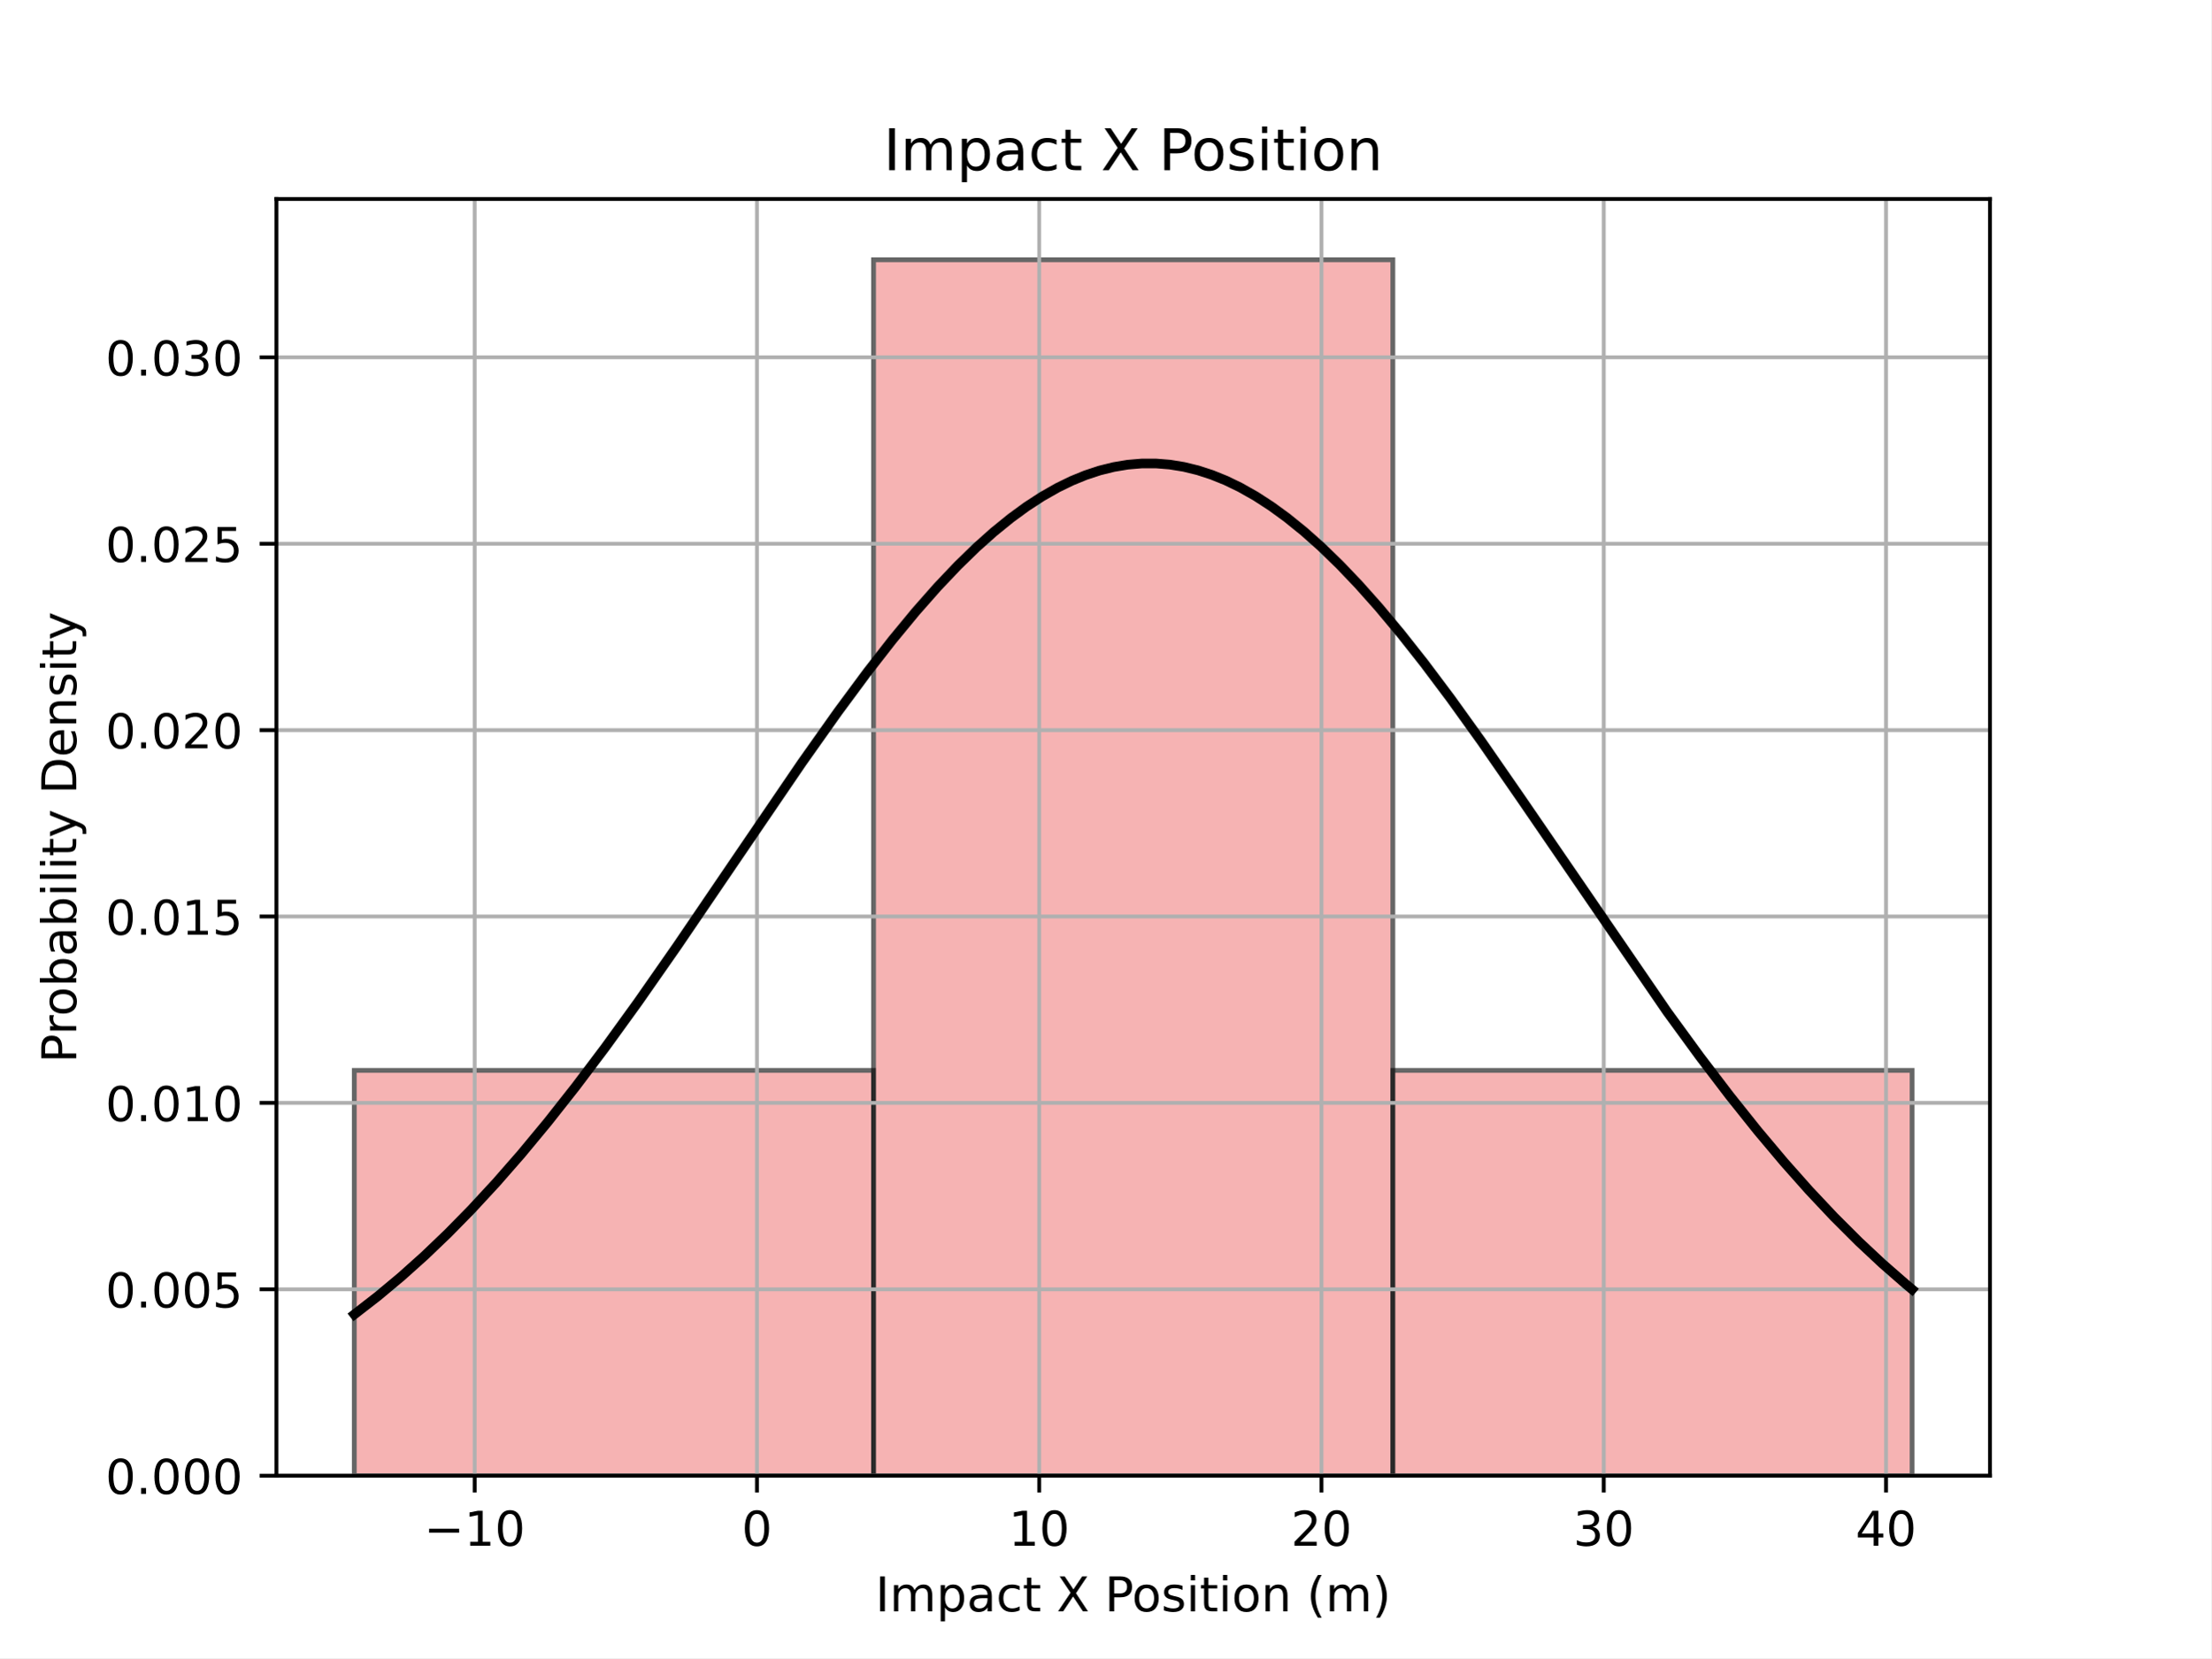
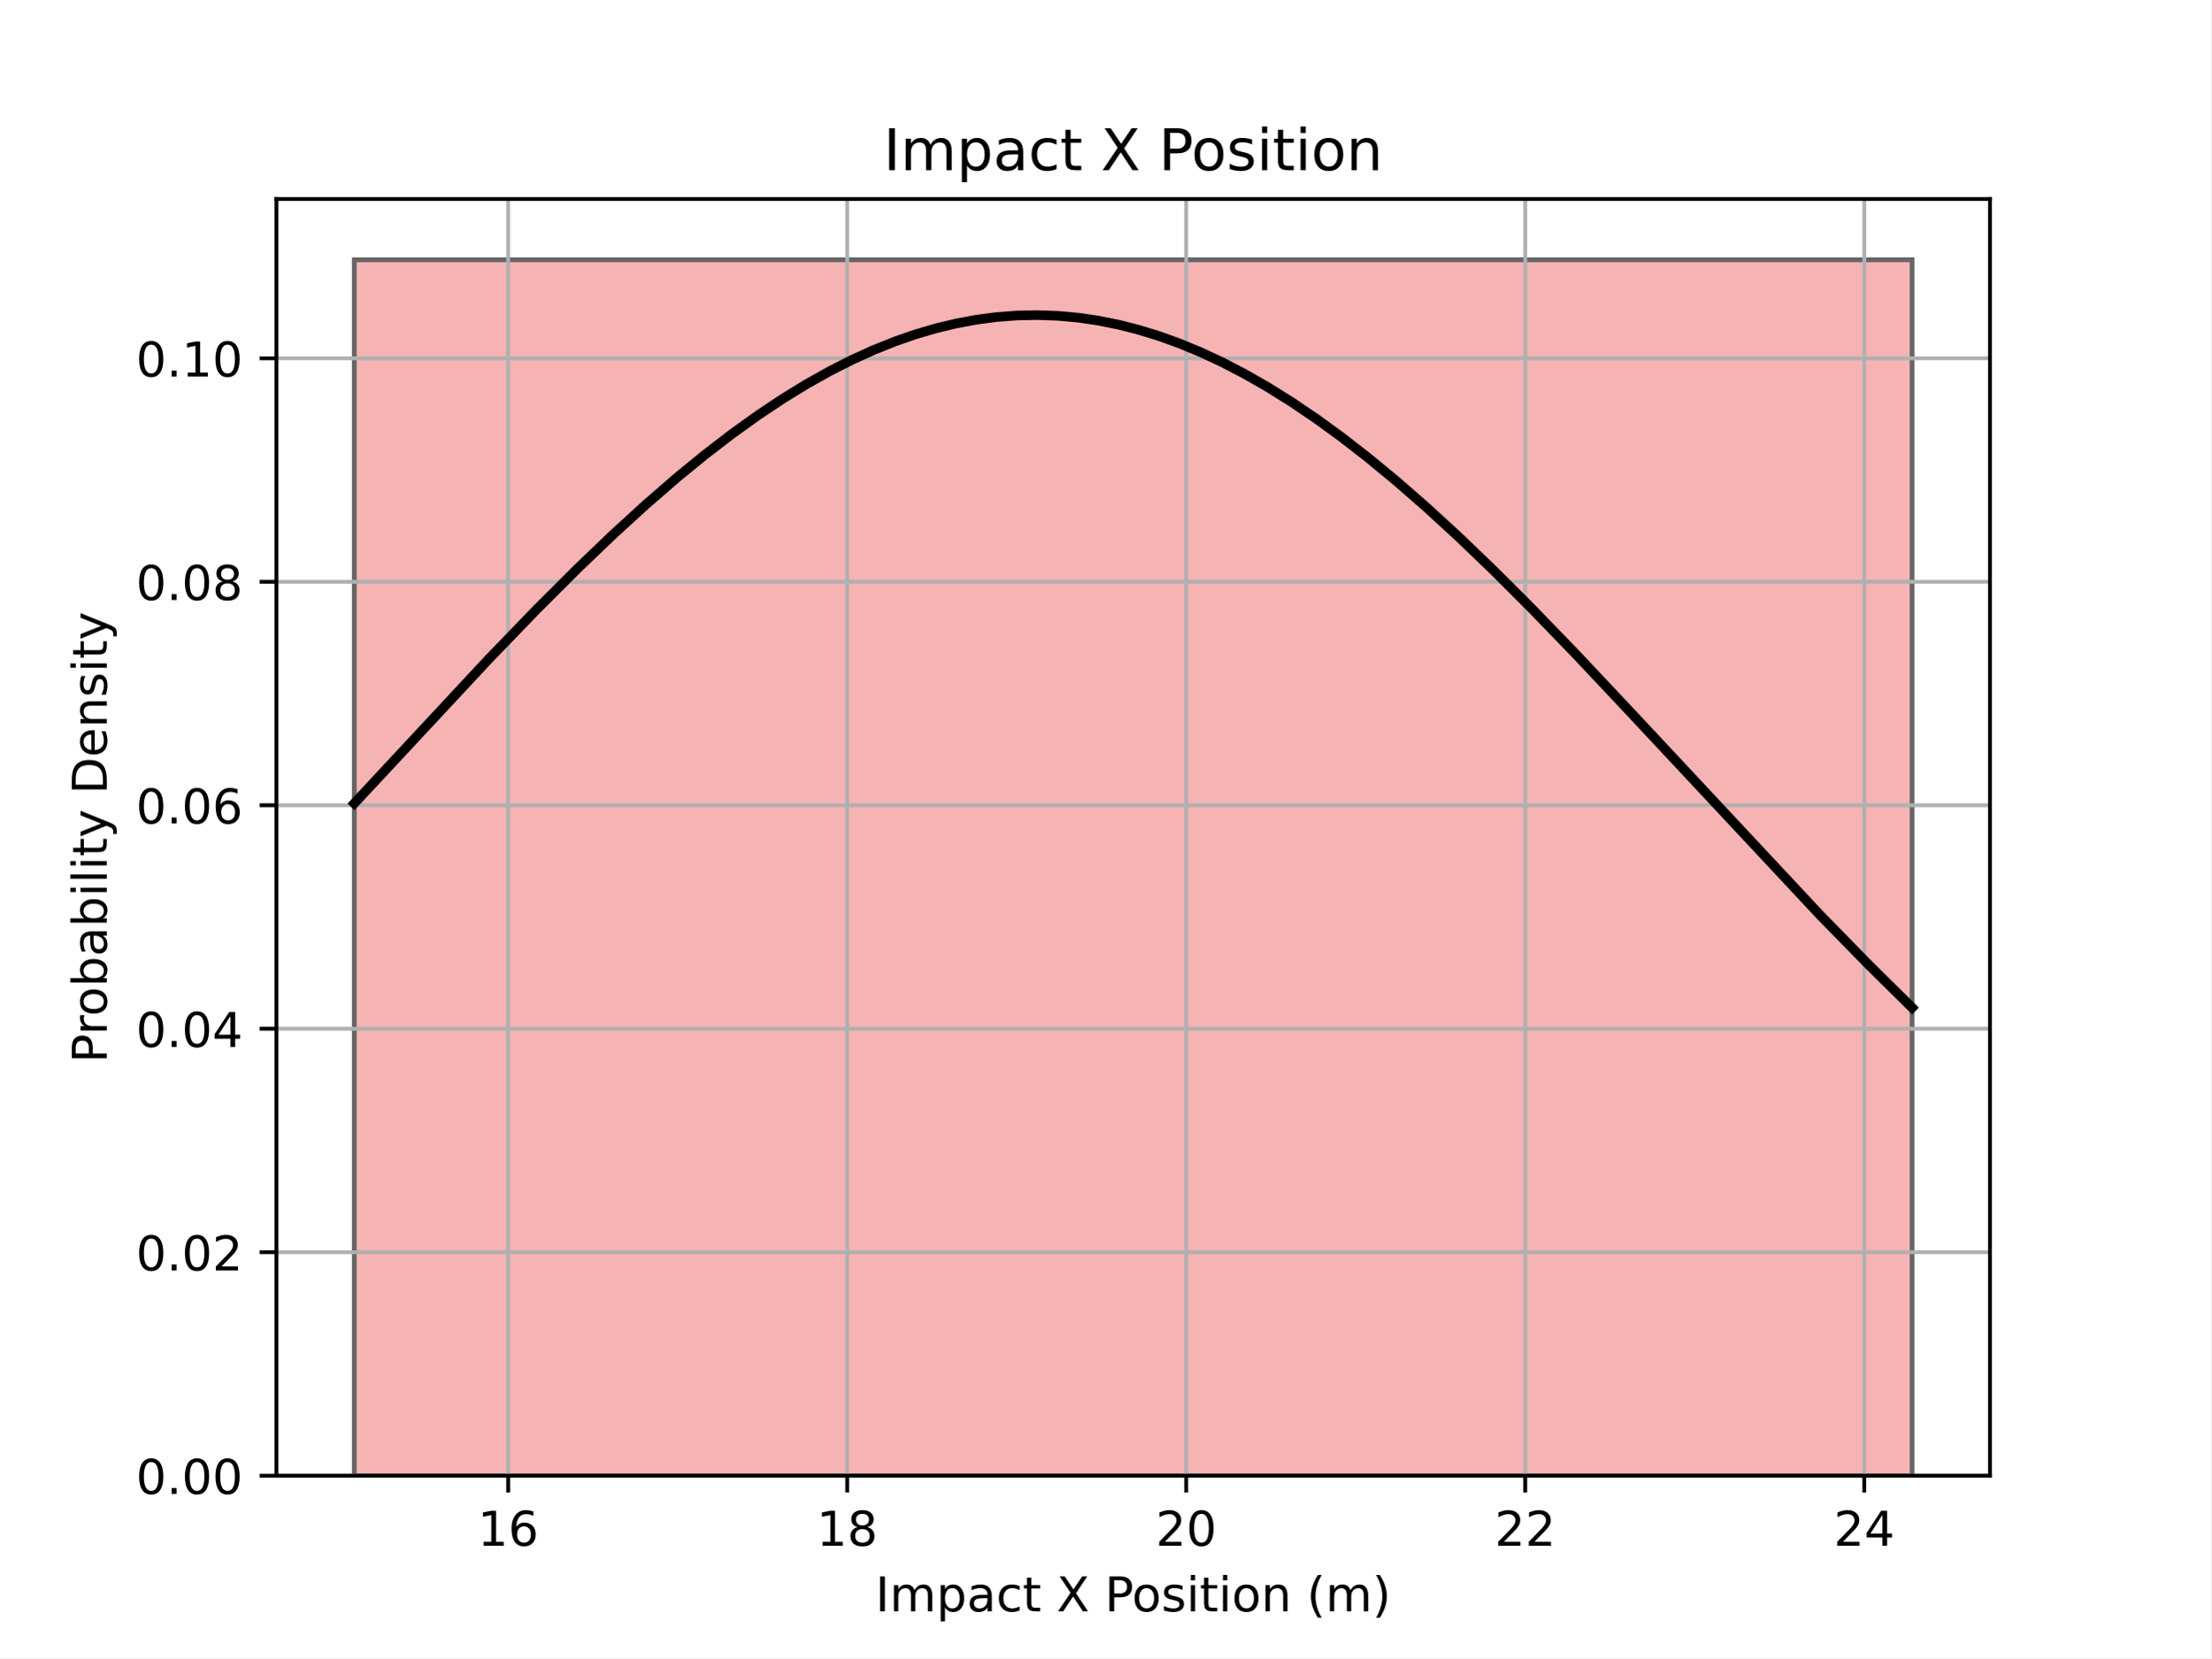
<svg xmlns="http://www.w3.org/2000/svg" xmlns:xlink="http://www.w3.org/1999/xlink" width="460.8pt" height="345.6pt" viewBox="0 0 460.8 345.6" version="1.1">
  <defs>
    <style type="text/css">*{stroke-linejoin: round; stroke-linecap: butt}</style>
  </defs>
  <g id="figure_1">
    <g id="patch_1">
      <path d="M 0 345.6  L 460.8 345.6  L 460.8 0  L 0 0  z " style="fill: #ffffff" />
    </g>
    <g id="axes_1">
      <g id="patch_2">
        <path d="M 57.6 307.584  L 414.72 307.584  L 414.72 41.472  L 57.6 41.472  z " style="fill: #ffffff" />
      </g>
      <g id="patch_3">
-         <path d="M 73.833 307.584  L 182.051 307.584  L 182.051 223.104  L 73.833 223.104  z " clip-path="url(#p61c6d37f4d)" style="fill: #f08080; opacity: 0.6; stroke: #000000; stroke-linejoin: miter" />
-       </g>
-       <g id="patch_4">
-         <path d="M 182.051 307.584  L 290.269 307.584  L 290.269 54.144  L 182.051 54.144  z " clip-path="url(#p61c6d37f4d)" style="fill: #f08080; opacity: 0.6; stroke: #000000; stroke-linejoin: miter" />
-       </g>
-       <g id="patch_5">
-         <path d="M 290.269 307.584  L 398.487 307.584  L 398.487 223.104  L 290.269 223.104  z " clip-path="url(#p61c6d37f4d)" style="fill: #f08080; opacity: 0.6; stroke: #000000; stroke-linejoin: miter" />
+         <path d="M 73.833 307.584  L 398.487 307.584  L 398.487 54.144  L 73.833 54.144  z " clip-path="url(#p87d444293d)" style="fill: #f08080; opacity: 0.6; stroke: #000000; stroke-linejoin: miter" />
      </g>
      <g id="matplotlib.axis_1">
        <g id="xtick_1">
          <g id="line2d_1">
-             <path d="M 98.92 307.584  L 98.92 41.472  " clip-path="url(#p61c6d37f4d)" style="fill: none; stroke: #b0b0b0; stroke-width: 0.8; stroke-linecap: square" />
+             <path d="M 105.9 307.584  L 105.9 41.472  " clip-path="url(#p87d444293d)" style="fill: none; stroke: #b0b0b0; stroke-width: 0.8; stroke-linecap: square" />
          </g>
          <g id="line2d_2">
            <defs>
-               <path id="m5649f015c0" d="M 0 0  L 0 3.5  " style="stroke: #000000; stroke-width: 0.8" />
+               <path id="ma7f6f6dd0e" d="M 0 0  L 0 3.5  " style="stroke: #000000; stroke-width: 0.8" />
            </defs>
            <g>
-               <use xlink:href="#m5649f015c0" x="98.92" y="307.584" style="stroke: #000000; stroke-width: 0.8" />
+               <use xlink:href="#ma7f6f6dd0e" x="105.9" y="307.584" style="stroke: #000000; stroke-width: 0.8" />
            </g>
          </g>
          <g id="text_1">
-             <g transform="translate(88.36776 322.1824) scale(0.1 -0.1)">
-               <defs>
-                 <path id="DejaVuSans-2212" d="M 678 2272  L 4684 2272  L 4684 1741  L 678 1741  L 678 2272  z " transform="scale(0.015625)" />
+             <g transform="translate(99.53715 322.1824) scale(0.1 -0.1)">
+               <defs>
                <path id="DejaVuSans-31" d="M 794 531  L 1825 531  L 1825 4091  L 703 3866  L 703 4441  L 1819 4666  L 2450 4666  L 2450 531  L 3481 531  L 3481 0  L 794 0  L 794 531  z " transform="scale(0.015625)" />
-                 <path id="DejaVuSans-30" d="M 2034 4250  Q 1547 4250 1301 3770  Q 1056 3291 1056 2328  Q 1056 1369 1301 889  Q 1547 409 2034 409  Q 2525 409 2770 889  Q 3016 1369 3016 2328  Q 3016 3291 2770 3770  Q 2525 4250 2034 4250  z M 2034 4750  Q 2819 4750 3233 4129  Q 3647 3509 3647 2328  Q 3647 1150 3233 529  Q 2819 -91 2034 -91  Q 1250 -91 836 529  Q 422 1150 422 2328  Q 422 3509 836 4129  Q 1250 4750 2034 4750  z " transform="scale(0.015625)" />
-               </defs>
-               <use xlink:href="#DejaVuSans-2212" />
-               <use xlink:href="#DejaVuSans-31" x="83.789" />
-               <use xlink:href="#DejaVuSans-30" x="147.412" />
+                 <path id="DejaVuSans-36" d="M 2113 2584  Q 1688 2584 1439 2293  Q 1191 2003 1191 1497  Q 1191 994 1439 701  Q 1688 409 2113 409  Q 2538 409 2786 701  Q 3034 994 3034 1497  Q 3034 2003 2786 2293  Q 2538 2584 2113 2584  z M 3366 4563  L 3366 3988  Q 3128 4100 2886 4159  Q 2644 4219 2406 4219  Q 1781 4219 1451 3797  Q 1122 3375 1075 2522  Q 1259 2794 1537 2939  Q 1816 3084 2150 3084  Q 2853 3084 3261 2657  Q 3669 2231 3669 1497  Q 3669 778 3244 343  Q 2819 -91 2113 -91  Q 1303 -91 875 529  Q 447 1150 447 2328  Q 447 3434 972 4092  Q 1497 4750 2381 4750  Q 2619 4750 2861 4703  Q 3103 4656 3366 4563  z " transform="scale(0.015625)" />
+               </defs>
+               <use xlink:href="#DejaVuSans-31" />
+               <use xlink:href="#DejaVuSans-36" x="63.623" />
            </g>
          </g>
        </g>
        <g id="xtick_2">
          <g id="line2d_3">
-             <path d="M 157.748 307.584  L 157.748 41.472  " clip-path="url(#p61c6d37f4d)" style="fill: none; stroke: #b0b0b0; stroke-width: 0.8; stroke-linecap: square" />
+             <path d="M 176.555 307.584  L 176.555 41.472  " clip-path="url(#p87d444293d)" style="fill: none; stroke: #b0b0b0; stroke-width: 0.8; stroke-linecap: square" />
          </g>
          <g id="line2d_4">
            <g>
-               <use xlink:href="#m5649f015c0" x="157.748" y="307.584" style="stroke: #000000; stroke-width: 0.8" />
+               <use xlink:href="#ma7f6f6dd0e" x="176.555" y="307.584" style="stroke: #000000; stroke-width: 0.8" />
            </g>
          </g>
          <g id="text_2">
-             <g transform="translate(154.5664 322.1824) scale(0.1 -0.1)">
-               <use xlink:href="#DejaVuSans-30" />
+             <g transform="translate(170.1924 322.1824) scale(0.1 -0.1)">
+               <defs>
+                 <path id="DejaVuSans-38" d="M 2034 2216  Q 1584 2216 1326 1975  Q 1069 1734 1069 1313  Q 1069 891 1326 650  Q 1584 409 2034 409  Q 2484 409 2743 651  Q 3003 894 3003 1313  Q 3003 1734 2745 1975  Q 2488 2216 2034 2216  z M 1403 2484  Q 997 2584 770 2862  Q 544 3141 544 3541  Q 544 4100 942 4425  Q 1341 4750 2034 4750  Q 2731 4750 3128 4425  Q 3525 4100 3525 3541  Q 3525 3141 3298 2862  Q 3072 2584 2669 2484  Q 3125 2378 3379 2068  Q 3634 1759 3634 1313  Q 3634 634 3220 271  Q 2806 -91 2034 -91  Q 1263 -91 848 271  Q 434 634 434 1313  Q 434 1759 690 2068  Q 947 2378 1403 2484  z M 1172 3481  Q 1172 3119 1398 2916  Q 1625 2713 2034 2713  Q 2441 2713 2670 2916  Q 2900 3119 2900 3481  Q 2900 3844 2670 4047  Q 2441 4250 2034 4250  Q 1625 4250 1398 4047  Q 1172 3844 1172 3481  z " transform="scale(0.015625)" />
+               </defs>
+               <use xlink:href="#DejaVuSans-31" />
+               <use xlink:href="#DejaVuSans-38" x="63.623" />
            </g>
          </g>
        </g>
        <g id="xtick_3">
          <g id="line2d_5">
-             <path d="M 216.575 307.584  L 216.575 41.472  " clip-path="url(#p61c6d37f4d)" style="fill: none; stroke: #b0b0b0; stroke-width: 0.8; stroke-linecap: square" />
+             <path d="M 247.21 307.584  L 247.21 41.472  " clip-path="url(#p87d444293d)" style="fill: none; stroke: #b0b0b0; stroke-width: 0.8; stroke-linecap: square" />
          </g>
          <g id="line2d_6">
            <g>
-               <use xlink:href="#m5649f015c0" x="216.575" y="307.584" style="stroke: #000000; stroke-width: 0.8" />
+               <use xlink:href="#ma7f6f6dd0e" x="247.21" y="307.584" style="stroke: #000000; stroke-width: 0.8" />
            </g>
          </g>
          <g id="text_3">
-             <g transform="translate(210.2126 322.1824) scale(0.1 -0.1)">
-               <use xlink:href="#DejaVuSans-31" />
+             <g transform="translate(240.8477 322.1824) scale(0.1 -0.1)">
+               <defs>
+                 <path id="DejaVuSans-32" d="M 1228 531  L 3431 531  L 3431 0  L 469 0  L 469 531  Q 828 903 1448 1529  Q 2069 2156 2228 2338  Q 2531 2678 2651 2914  Q 2772 3150 2772 3378  Q 2772 3750 2511 3984  Q 2250 4219 1831 4219  Q 1534 4219 1204 4116  Q 875 4013 500 3803  L 500 4441  Q 881 4594 1212 4672  Q 1544 4750 1819 4750  Q 2544 4750 2975 4387  Q 3406 4025 3406 3419  Q 3406 3131 3298 2873  Q 3191 2616 2906 2266  Q 2828 2175 2409 1742  Q 1991 1309 1228 531  z " transform="scale(0.015625)" />
+                 <path id="DejaVuSans-30" d="M 2034 4250  Q 1547 4250 1301 3770  Q 1056 3291 1056 2328  Q 1056 1369 1301 889  Q 1547 409 2034 409  Q 2525 409 2770 889  Q 3016 1369 3016 2328  Q 3016 3291 2770 3770  Q 2525 4250 2034 4250  z M 2034 4750  Q 2819 4750 3233 4129  Q 3647 3509 3647 2328  Q 3647 1150 3233 529  Q 2819 -91 2034 -91  Q 1250 -91 836 529  Q 422 1150 422 2328  Q 422 3509 836 4129  Q 1250 4750 2034 4750  z " transform="scale(0.015625)" />
+               </defs>
+               <use xlink:href="#DejaVuSans-32" />
              <use xlink:href="#DejaVuSans-30" x="63.623" />
            </g>
          </g>
        </g>
        <g id="xtick_4">
          <g id="line2d_7">
-             <path d="M 275.403 307.584  L 275.403 41.472  " clip-path="url(#p61c6d37f4d)" style="fill: none; stroke: #b0b0b0; stroke-width: 0.8; stroke-linecap: square" />
+             <path d="M 317.865 307.584  L 317.865 41.472  " clip-path="url(#p87d444293d)" style="fill: none; stroke: #b0b0b0; stroke-width: 0.8; stroke-linecap: square" />
          </g>
          <g id="line2d_8">
            <g>
-               <use xlink:href="#m5649f015c0" x="275.403" y="307.584" style="stroke: #000000; stroke-width: 0.8" />
+               <use xlink:href="#ma7f6f6dd0e" x="317.865" y="307.584" style="stroke: #000000; stroke-width: 0.8" />
            </g>
          </g>
          <g id="text_4">
-             <g transform="translate(269.0401 322.1824) scale(0.1 -0.1)">
-               <defs>
-                 <path id="DejaVuSans-32" d="M 1228 531  L 3431 531  L 3431 0  L 469 0  L 469 531  Q 828 903 1448 1529  Q 2069 2156 2228 2338  Q 2531 2678 2651 2914  Q 2772 3150 2772 3378  Q 2772 3750 2511 3984  Q 2250 4219 1831 4219  Q 1534 4219 1204 4116  Q 875 4013 500 3803  L 500 4441  Q 881 4594 1212 4672  Q 1544 4750 1819 4750  Q 2544 4750 2975 4387  Q 3406 4025 3406 3419  Q 3406 3131 3298 2873  Q 3191 2616 2906 2266  Q 2828 2175 2409 1742  Q 1991 1309 1228 531  z " transform="scale(0.015625)" />
-               </defs>
+             <g transform="translate(311.5029 322.1824) scale(0.1 -0.1)">
              <use xlink:href="#DejaVuSans-32" />
-               <use xlink:href="#DejaVuSans-30" x="63.623" />
+               <use xlink:href="#DejaVuSans-32" x="63.623" />
            </g>
          </g>
        </g>
        <g id="xtick_5">
          <g id="line2d_9">
-             <path d="M 334.23 307.584  L 334.23 41.472  " clip-path="url(#p61c6d37f4d)" style="fill: none; stroke: #b0b0b0; stroke-width: 0.8; stroke-linecap: square" />
+             <path d="M 388.521 307.584  L 388.521 41.472  " clip-path="url(#p87d444293d)" style="fill: none; stroke: #b0b0b0; stroke-width: 0.8; stroke-linecap: square" />
          </g>
          <g id="line2d_10">
            <g>
-               <use xlink:href="#m5649f015c0" x="334.23" y="307.584" style="stroke: #000000; stroke-width: 0.8" />
+               <use xlink:href="#ma7f6f6dd0e" x="388.521" y="307.584" style="stroke: #000000; stroke-width: 0.8" />
            </g>
          </g>
          <g id="text_5">
-             <g transform="translate(327.8677 322.1824) scale(0.1 -0.1)">
-               <defs>
-                 <path id="DejaVuSans-33" d="M 2597 2516  Q 3050 2419 3304 2112  Q 3559 1806 3559 1356  Q 3559 666 3084 287  Q 2609 -91 1734 -91  Q 1441 -91 1130 -33  Q 819 25 488 141  L 488 750  Q 750 597 1062 519  Q 1375 441 1716 441  Q 2309 441 2620 675  Q 2931 909 2931 1356  Q 2931 1769 2642 2001  Q 2353 2234 1838 2234  L 1294 2234  L 1294 2753  L 1863 2753  Q 2328 2753 2575 2939  Q 2822 3125 2822 3475  Q 2822 3834 2567 4026  Q 2313 4219 1838 4219  Q 1578 4219 1281 4162  Q 984 4106 628 3988  L 628 4550  Q 988 4650 1302 4700  Q 1616 4750 1894 4750  Q 2613 4750 3031 4423  Q 3450 4097 3450 3541  Q 3450 3153 3228 2886  Q 3006 2619 2597 2516  z " transform="scale(0.015625)" />
-               </defs>
-               <use xlink:href="#DejaVuSans-33" />
-               <use xlink:href="#DejaVuSans-30" x="63.623" />
-             </g>
-           </g>
-         </g>
-         <g id="xtick_6">
-           <g id="line2d_11">
-             <path d="M 393.058 307.584  L 393.058 41.472  " clip-path="url(#p61c6d37f4d)" style="fill: none; stroke: #b0b0b0; stroke-width: 0.8; stroke-linecap: square" />
-           </g>
-           <g id="line2d_12">
-             <g>
-               <use xlink:href="#m5649f015c0" x="393.058" y="307.584" style="stroke: #000000; stroke-width: 0.8" />
-             </g>
-           </g>
-           <g id="text_6">
-             <g transform="translate(386.6952 322.1824) scale(0.1 -0.1)">
+             <g transform="translate(382.1582 322.1824) scale(0.1 -0.1)">
              <defs>
                <path id="DejaVuSans-34" d="M 2419 4116  L 825 1625  L 2419 1625  L 2419 4116  z M 2253 4666  L 3047 4666  L 3047 1625  L 3713 1625  L 3713 1100  L 3047 1100  L 3047 0  L 2419 0  L 2419 1100  L 313 1100  L 313 1709  L 2253 4666  z " transform="scale(0.015625)" />
              </defs>
-               <use xlink:href="#DejaVuSans-34" />
-               <use xlink:href="#DejaVuSans-30" x="63.623" />
-             </g>
-           </g>
-         </g>
-         <g id="text_7">
+               <use xlink:href="#DejaVuSans-32" />
+               <use xlink:href="#DejaVuSans-34" x="63.623" />
+             </g>
+           </g>
+         </g>
+         <g id="text_6">
          <g transform="translate(182.4389 335.8606) scale(0.1 -0.1)">
            <defs>
              <path id="DejaVuSans-49" d="M 628 4666  L 1259 4666  L 1259 0  L 628 0  L 628 4666  z " transform="scale(0.015625)" />
              <path id="DejaVuSans-6d" d="M 3328 2828  Q 3544 3216 3844 3400  Q 4144 3584 4550 3584  Q 5097 3584 5394 3201  Q 5691 2819 5691 2113  L 5691 0  L 5113 0  L 5113 2094  Q 5113 2597 4934 2840  Q 4756 3084 4391 3084  Q 3944 3084 3684 2787  Q 3425 2491 3425 1978  L 3425 0  L 2847 0  L 2847 2094  Q 2847 2600 2669 2842  Q 2491 3084 2119 3084  Q 1678 3084 1418 2786  Q 1159 2488 1159 1978  L 1159 0  L 581 0  L 581 3500  L 1159 3500  L 1159 2956  Q 1356 3278 1631 3431  Q 1906 3584 2284 3584  Q 2666 3584 2933 3390  Q 3200 3197 3328 2828  z " transform="scale(0.015625)" />
              <path id="DejaVuSans-70" d="M 1159 525  L 1159 -1331  L 581 -1331  L 581 3500  L 1159 3500  L 1159 2969  Q 1341 3281 1617 3432  Q 1894 3584 2278 3584  Q 2916 3584 3314 3078  Q 3713 2572 3713 1747  Q 3713 922 3314 415  Q 2916 -91 2278 -91  Q 1894 -91 1617 61  Q 1341 213 1159 525  z M 3116 1747  Q 3116 2381 2855 2742  Q 2594 3103 2138 3103  Q 1681 3103 1420 2742  Q 1159 2381 1159 1747  Q 1159 1113 1420 752  Q 1681 391 2138 391  Q 2594 391 2855 752  Q 3116 1113 3116 1747  z " transform="scale(0.015625)" />
              <path id="DejaVuSans-61" d="M 2194 1759  Q 1497 1759 1228 1600  Q 959 1441 959 1056  Q 959 750 1161 570  Q 1363 391 1709 391  Q 2188 391 2477 730  Q 2766 1069 2766 1631  L 2766 1759  L 2194 1759  z M 3341 1997  L 3341 0  L 2766 0  L 2766 531  Q 2569 213 2275 61  Q 1981 -91 1556 -91  Q 1019 -91 701 211  Q 384 513 384 1019  Q 384 1609 779 1909  Q 1175 2209 1959 2209  L 2766 2209  L 2766 2266  Q 2766 2663 2505 2880  Q 2244 3097 1772 3097  Q 1472 3097 1187 3025  Q 903 2953 641 2809  L 641 3341  Q 956 3463 1253 3523  Q 1550 3584 1831 3584  Q 2591 3584 2966 3190  Q 3341 2797 3341 1997  z " transform="scale(0.015625)" />
              <path id="DejaVuSans-63" d="M 3122 3366  L 3122 2828  Q 2878 2963 2633 3030  Q 2388 3097 2138 3097  Q 1578 3097 1268 2742  Q 959 2388 959 1747  Q 959 1106 1268 751  Q 1578 397 2138 397  Q 2388 397 2633 464  Q 2878 531 3122 666  L 3122 134  Q 2881 22 2623 -34  Q 2366 -91 2075 -91  Q 1284 -91 818 406  Q 353 903 353 1747  Q 353 2603 823 3093  Q 1294 3584 2113 3584  Q 2378 3584 2631 3529  Q 2884 3475 3122 3366  z " transform="scale(0.015625)" />
              <path id="DejaVuSans-74" d="M 1172 4494  L 1172 3500  L 2356 3500  L 2356 3053  L 1172 3053  L 1172 1153  Q 1172 725 1289 603  Q 1406 481 1766 481  L 2356 481  L 2356 0  L 1766 0  Q 1100 0 847 248  Q 594 497 594 1153  L 594 3053  L 172 3053  L 172 3500  L 594 3500  L 594 4494  L 1172 4494  z " transform="scale(0.015625)" />
              <path id="DejaVuSans-20" transform="scale(0.015625)" />
              <path id="DejaVuSans-58" d="M 403 4666  L 1081 4666  L 2241 2931  L 3406 4666  L 4084 4666  L 2584 2425  L 4184 0  L 3506 0  L 2194 1984  L 872 0  L 191 0  L 1856 2491  L 403 4666  z " transform="scale(0.015625)" />
              <path id="DejaVuSans-50" d="M 1259 4147  L 1259 2394  L 2053 2394  Q 2494 2394 2734 2622  Q 2975 2850 2975 3272  Q 2975 3691 2734 3919  Q 2494 4147 2053 4147  L 1259 4147  z M 628 4666  L 2053 4666  Q 2838 4666 3239 4311  Q 3641 3956 3641 3272  Q 3641 2581 3239 2228  Q 2838 1875 2053 1875  L 1259 1875  L 1259 0  L 628 0  L 628 4666  z " transform="scale(0.015625)" />
              <path id="DejaVuSans-6f" d="M 1959 3097  Q 1497 3097 1228 2736  Q 959 2375 959 1747  Q 959 1119 1226 758  Q 1494 397 1959 397  Q 2419 397 2687 759  Q 2956 1122 2956 1747  Q 2956 2369 2687 2733  Q 2419 3097 1959 3097  z M 1959 3584  Q 2709 3584 3137 3096  Q 3566 2609 3566 1747  Q 3566 888 3137 398  Q 2709 -91 1959 -91  Q 1206 -91 779 398  Q 353 888 353 1747  Q 353 2609 779 3096  Q 1206 3584 1959 3584  z " transform="scale(0.015625)" />
              <path id="DejaVuSans-73" d="M 2834 3397  L 2834 2853  Q 2591 2978 2328 3040  Q 2066 3103 1784 3103  Q 1356 3103 1142 2972  Q 928 2841 928 2578  Q 928 2378 1081 2264  Q 1234 2150 1697 2047  L 1894 2003  Q 2506 1872 2764 1633  Q 3022 1394 3022 966  Q 3022 478 2636 193  Q 2250 -91 1575 -91  Q 1294 -91 989 -36  Q 684 19 347 128  L 347 722  Q 666 556 975 473  Q 1284 391 1588 391  Q 1994 391 2212 530  Q 2431 669 2431 922  Q 2431 1156 2273 1281  Q 2116 1406 1581 1522  L 1381 1569  Q 847 1681 609 1914  Q 372 2147 372 2553  Q 372 3047 722 3315  Q 1072 3584 1716 3584  Q 2034 3584 2315 3537  Q 2597 3491 2834 3397  z " transform="scale(0.015625)" />
              <path id="DejaVuSans-69" d="M 603 3500  L 1178 3500  L 1178 0  L 603 0  L 603 3500  z M 603 4863  L 1178 4863  L 1178 4134  L 603 4134  L 603 4863  z " transform="scale(0.015625)" />
              <path id="DejaVuSans-6e" d="M 3513 2113  L 3513 0  L 2938 0  L 2938 2094  Q 2938 2591 2744 2837  Q 2550 3084 2163 3084  Q 1697 3084 1428 2787  Q 1159 2491 1159 1978  L 1159 0  L 581 0  L 581 3500  L 1159 3500  L 1159 2956  Q 1366 3272 1645 3428  Q 1925 3584 2291 3584  Q 2894 3584 3203 3211  Q 3513 2838 3513 2113  z " transform="scale(0.015625)" />
              <path id="DejaVuSans-28" d="M 1984 4856  Q 1566 4138 1362 3434  Q 1159 2731 1159 2009  Q 1159 1288 1364 580  Q 1569 -128 1984 -844  L 1484 -844  Q 1016 -109 783 600  Q 550 1309 550 2009  Q 550 2706 781 3412  Q 1013 4119 1484 4856  L 1984 4856  z " transform="scale(0.015625)" />
              <path id="DejaVuSans-29" d="M 513 4856  L 1013 4856  Q 1481 4119 1714 3412  Q 1947 2706 1947 2009  Q 1947 1309 1714 600  Q 1481 -109 1013 -844  L 513 -844  Q 928 -128 1133 580  Q 1338 1288 1338 2009  Q 1338 2731 1133 3434  Q 928 4138 513 4856  z " transform="scale(0.015625)" />
            </defs>
            <use xlink:href="#DejaVuSans-49" />
            <use xlink:href="#DejaVuSans-6d" x="29.492" />
            <use xlink:href="#DejaVuSans-70" x="126.904" />
            <use xlink:href="#DejaVuSans-61" x="190.381" />
            <use xlink:href="#DejaVuSans-63" x="251.66" />
            <use xlink:href="#DejaVuSans-74" x="306.641" />
            <use xlink:href="#DejaVuSans-20" x="345.85" />
            <use xlink:href="#DejaVuSans-58" x="377.637" />
            <use xlink:href="#DejaVuSans-20" x="446.143" />
            <use xlink:href="#DejaVuSans-50" x="477.93" />
            <use xlink:href="#DejaVuSans-6f" x="534.607" />
            <use xlink:href="#DejaVuSans-73" x="595.789" />
            <use xlink:href="#DejaVuSans-69" x="647.889" />
            <use xlink:href="#DejaVuSans-74" x="675.672" />
            <use xlink:href="#DejaVuSans-69" x="714.881" />
            <use xlink:href="#DejaVuSans-6f" x="742.664" />
            <use xlink:href="#DejaVuSans-6e" x="803.846" />
            <use xlink:href="#DejaVuSans-20" x="867.225" />
            <use xlink:href="#DejaVuSans-28" x="899.012" />
            <use xlink:href="#DejaVuSans-6d" x="938.025" />
            <use xlink:href="#DejaVuSans-29" x="1035.438" />
          </g>
        </g>
      </g>
      <g id="matplotlib.axis_2">
        <g id="ytick_1">
+           <g id="line2d_11">
+             <path d="M 57.6 307.584  L 414.72 307.584  " clip-path="url(#p87d444293d)" style="fill: none; stroke: #b0b0b0; stroke-width: 0.8; stroke-linecap: square" />
+           </g>
+           <g id="line2d_12">
+             <defs>
+               <path id="m4573beef27" d="M 0 0  L -3.5 0  " style="stroke: #000000; stroke-width: 0.8" />
+             </defs>
+             <g>
+               <use xlink:href="#m4573beef27" x="57.6" y="307.584" style="stroke: #000000; stroke-width: 0.8" />
+             </g>
+           </g>
+           <g id="text_7">
+             <g transform="translate(28.33438 311.3832) scale(0.1 -0.1)">
+               <defs>
+                 <path id="DejaVuSans-2e" d="M 684 794  L 1344 794  L 1344 0  L 684 0  L 684 794  z " transform="scale(0.015625)" />
+               </defs>
+               <use xlink:href="#DejaVuSans-30" />
+               <use xlink:href="#DejaVuSans-2e" x="63.623" />
+               <use xlink:href="#DejaVuSans-30" x="95.41" />
+               <use xlink:href="#DejaVuSans-30" x="159.033" />
+             </g>
+           </g>
+         </g>
+         <g id="ytick_2">
          <g id="line2d_13">
-             <path d="M 57.6 307.584  L 414.72 307.584  " clip-path="url(#p61c6d37f4d)" style="fill: none; stroke: #b0b0b0; stroke-width: 0.8; stroke-linecap: square" />
+             <path d="M 57.6 261.003  L 414.72 261.003  " clip-path="url(#p87d444293d)" style="fill: none; stroke: #b0b0b0; stroke-width: 0.8; stroke-linecap: square" />
          </g>
          <g id="line2d_14">
-             <defs>
-               <path id="m3f83e9421a" d="M 0 0  L -3.5 0  " style="stroke: #000000; stroke-width: 0.8" />
-             </defs>
-             <g>
-               <use xlink:href="#m3f83e9421a" x="57.6" y="307.584" style="stroke: #000000; stroke-width: 0.8" />
+             <g>
+               <use xlink:href="#m4573beef27" x="57.6" y="261.003" style="stroke: #000000; stroke-width: 0.8" />
            </g>
          </g>
          <g id="text_8">
-             <g transform="translate(21.97188 311.3832) scale(0.1 -0.1)">
-               <defs>
-                 <path id="DejaVuSans-2e" d="M 684 794  L 1344 794  L 1344 0  L 684 0  L 684 794  z " transform="scale(0.015625)" />
-               </defs>
-               <use xlink:href="#DejaVuSans-30" />
-               <use xlink:href="#DejaVuSans-2e" x="63.623" />
-               <use xlink:href="#DejaVuSans-30" x="95.41" />
+             <g transform="translate(28.33438 264.8019) scale(0.1 -0.1)">
+               <use xlink:href="#DejaVuSans-30" />
+               <use xlink:href="#DejaVuSans-2e" x="63.623" />
+               <use xlink:href="#DejaVuSans-30" x="95.41" />
+               <use xlink:href="#DejaVuSans-32" x="159.033" />
+             </g>
+           </g>
+         </g>
+         <g id="ytick_3">
+           <g id="line2d_15">
+             <path d="M 57.6 214.421  L 414.72 214.421  " clip-path="url(#p87d444293d)" style="fill: none; stroke: #b0b0b0; stroke-width: 0.8; stroke-linecap: square" />
+           </g>
+           <g id="line2d_16">
+             <g>
+               <use xlink:href="#m4573beef27" x="57.6" y="214.421" style="stroke: #000000; stroke-width: 0.8" />
+             </g>
+           </g>
+           <g id="text_9">
+             <g transform="translate(28.33438 218.2205) scale(0.1 -0.1)">
+               <use xlink:href="#DejaVuSans-30" />
+               <use xlink:href="#DejaVuSans-2e" x="63.623" />
+               <use xlink:href="#DejaVuSans-30" x="95.41" />
+               <use xlink:href="#DejaVuSans-34" x="159.033" />
+             </g>
+           </g>
+         </g>
+         <g id="ytick_4">
+           <g id="line2d_17">
+             <path d="M 57.6 167.84  L 414.72 167.84  " clip-path="url(#p87d444293d)" style="fill: none; stroke: #b0b0b0; stroke-width: 0.8; stroke-linecap: square" />
+           </g>
+           <g id="line2d_18">
+             <g>
+               <use xlink:href="#m4573beef27" x="57.6" y="167.84" style="stroke: #000000; stroke-width: 0.8" />
+             </g>
+           </g>
+           <g id="text_10">
+             <g transform="translate(28.33438 171.6391) scale(0.1 -0.1)">
+               <use xlink:href="#DejaVuSans-30" />
+               <use xlink:href="#DejaVuSans-2e" x="63.623" />
+               <use xlink:href="#DejaVuSans-30" x="95.41" />
+               <use xlink:href="#DejaVuSans-36" x="159.033" />
+             </g>
+           </g>
+         </g>
+         <g id="ytick_5">
+           <g id="line2d_19">
+             <path d="M 57.6 121.259  L 414.72 121.259  " clip-path="url(#p87d444293d)" style="fill: none; stroke: #b0b0b0; stroke-width: 0.8; stroke-linecap: square" />
+           </g>
+           <g id="line2d_20">
+             <g>
+               <use xlink:href="#m4573beef27" x="57.6" y="121.259" style="stroke: #000000; stroke-width: 0.8" />
+             </g>
+           </g>
+           <g id="text_11">
+             <g transform="translate(28.33438 125.0578) scale(0.1 -0.1)">
+               <use xlink:href="#DejaVuSans-30" />
+               <use xlink:href="#DejaVuSans-2e" x="63.623" />
+               <use xlink:href="#DejaVuSans-30" x="95.41" />
+               <use xlink:href="#DejaVuSans-38" x="159.033" />
+             </g>
+           </g>
+         </g>
+         <g id="ytick_6">
+           <g id="line2d_21">
+             <path d="M 57.6 74.677  L 414.72 74.677  " clip-path="url(#p87d444293d)" style="fill: none; stroke: #b0b0b0; stroke-width: 0.8; stroke-linecap: square" />
+           </g>
+           <g id="line2d_22">
+             <g>
+               <use xlink:href="#m4573beef27" x="57.6" y="74.677" style="stroke: #000000; stroke-width: 0.8" />
+             </g>
+           </g>
+           <g id="text_12">
+             <g transform="translate(28.33438 78.4764) scale(0.1 -0.1)">
+               <use xlink:href="#DejaVuSans-30" />
+               <use xlink:href="#DejaVuSans-2e" x="63.623" />
+               <use xlink:href="#DejaVuSans-31" x="95.41" />
              <use xlink:href="#DejaVuSans-30" x="159.033" />
-               <use xlink:href="#DejaVuSans-30" x="222.656" />
-             </g>
-           </g>
-         </g>
-         <g id="ytick_2">
-           <g id="line2d_15">
-             <path d="M 57.6 268.732  L 414.72 268.732  " clip-path="url(#p61c6d37f4d)" style="fill: none; stroke: #b0b0b0; stroke-width: 0.8; stroke-linecap: square" />
-           </g>
-           <g id="line2d_16">
-             <g>
-               <use xlink:href="#m3f83e9421a" x="57.6" y="268.732" style="stroke: #000000; stroke-width: 0.8" />
-             </g>
-           </g>
-           <g id="text_9">
-             <g transform="translate(21.97188 272.5312) scale(0.1 -0.1)">
-               <defs>
-                 <path id="DejaVuSans-35" d="M 691 4666  L 3169 4666  L 3169 4134  L 1269 4134  L 1269 2991  Q 1406 3038 1543 3061  Q 1681 3084 1819 3084  Q 2600 3084 3056 2656  Q 3513 2228 3513 1497  Q 3513 744 3044 326  Q 2575 -91 1722 -91  Q 1428 -91 1123 -41  Q 819 9 494 109  L 494 744  Q 775 591 1075 516  Q 1375 441 1709 441  Q 2250 441 2565 725  Q 2881 1009 2881 1497  Q 2881 1984 2565 2268  Q 2250 2553 1709 2553  Q 1456 2553 1204 2497  Q 953 2441 691 2322  L 691 4666  z " transform="scale(0.015625)" />
-               </defs>
-               <use xlink:href="#DejaVuSans-30" />
-               <use xlink:href="#DejaVuSans-2e" x="63.623" />
-               <use xlink:href="#DejaVuSans-30" x="95.41" />
-               <use xlink:href="#DejaVuSans-30" x="159.033" />
-               <use xlink:href="#DejaVuSans-35" x="222.656" />
-             </g>
-           </g>
-         </g>
-         <g id="ytick_3">
-           <g id="line2d_17">
-             <path d="M 57.6 229.88  L 414.72 229.88  " clip-path="url(#p61c6d37f4d)" style="fill: none; stroke: #b0b0b0; stroke-width: 0.8; stroke-linecap: square" />
-           </g>
-           <g id="line2d_18">
-             <g>
-               <use xlink:href="#m3f83e9421a" x="57.6" y="229.88" style="stroke: #000000; stroke-width: 0.8" />
-             </g>
-           </g>
-           <g id="text_10">
-             <g transform="translate(21.97188 233.6792) scale(0.1 -0.1)">
-               <use xlink:href="#DejaVuSans-30" />
-               <use xlink:href="#DejaVuSans-2e" x="63.623" />
-               <use xlink:href="#DejaVuSans-30" x="95.41" />
-               <use xlink:href="#DejaVuSans-31" x="159.033" />
-               <use xlink:href="#DejaVuSans-30" x="222.656" />
-             </g>
-           </g>
-         </g>
-         <g id="ytick_4">
-           <g id="line2d_19">
-             <path d="M 57.6 191.028  L 414.72 191.028  " clip-path="url(#p61c6d37f4d)" style="fill: none; stroke: #b0b0b0; stroke-width: 0.8; stroke-linecap: square" />
-           </g>
-           <g id="line2d_20">
-             <g>
-               <use xlink:href="#m3f83e9421a" x="57.6" y="191.028" style="stroke: #000000; stroke-width: 0.8" />
-             </g>
-           </g>
-           <g id="text_11">
-             <g transform="translate(21.97188 194.8271) scale(0.1 -0.1)">
-               <use xlink:href="#DejaVuSans-30" />
-               <use xlink:href="#DejaVuSans-2e" x="63.623" />
-               <use xlink:href="#DejaVuSans-30" x="95.41" />
-               <use xlink:href="#DejaVuSans-31" x="159.033" />
-               <use xlink:href="#DejaVuSans-35" x="222.656" />
-             </g>
-           </g>
-         </g>
-         <g id="ytick_5">
-           <g id="line2d_21">
-             <path d="M 57.6 152.176  L 414.72 152.176  " clip-path="url(#p61c6d37f4d)" style="fill: none; stroke: #b0b0b0; stroke-width: 0.8; stroke-linecap: square" />
-           </g>
-           <g id="line2d_22">
-             <g>
-               <use xlink:href="#m3f83e9421a" x="57.6" y="152.176" style="stroke: #000000; stroke-width: 0.8" />
-             </g>
-           </g>
-           <g id="text_12">
-             <g transform="translate(21.97188 155.9751) scale(0.1 -0.1)">
-               <use xlink:href="#DejaVuSans-30" />
-               <use xlink:href="#DejaVuSans-2e" x="63.623" />
-               <use xlink:href="#DejaVuSans-30" x="95.41" />
-               <use xlink:href="#DejaVuSans-32" x="159.033" />
-               <use xlink:href="#DejaVuSans-30" x="222.656" />
-             </g>
-           </g>
-         </g>
-         <g id="ytick_6">
-           <g id="line2d_23">
-             <path d="M 57.6 113.324  L 414.72 113.324  " clip-path="url(#p61c6d37f4d)" style="fill: none; stroke: #b0b0b0; stroke-width: 0.8; stroke-linecap: square" />
-           </g>
-           <g id="line2d_24">
-             <g>
-               <use xlink:href="#m3f83e9421a" x="57.6" y="113.324" style="stroke: #000000; stroke-width: 0.8" />
-             </g>
-           </g>
-           <g id="text_13">
-             <g transform="translate(21.97188 117.1231) scale(0.1 -0.1)">
-               <use xlink:href="#DejaVuSans-30" />
-               <use xlink:href="#DejaVuSans-2e" x="63.623" />
-               <use xlink:href="#DejaVuSans-30" x="95.41" />
-               <use xlink:href="#DejaVuSans-32" x="159.033" />
-               <use xlink:href="#DejaVuSans-35" x="222.656" />
-             </g>
-           </g>
-         </g>
-         <g id="ytick_7">
-           <g id="line2d_25">
-             <path d="M 57.6 74.472  L 414.72 74.472  " clip-path="url(#p61c6d37f4d)" style="fill: none; stroke: #b0b0b0; stroke-width: 0.8; stroke-linecap: square" />
-           </g>
-           <g id="line2d_26">
-             <g>
-               <use xlink:href="#m3f83e9421a" x="57.6" y="74.472" style="stroke: #000000; stroke-width: 0.8" />
-             </g>
-           </g>
-           <g id="text_14">
-             <g transform="translate(21.97188 78.27107) scale(0.1 -0.1)">
-               <use xlink:href="#DejaVuSans-30" />
-               <use xlink:href="#DejaVuSans-2e" x="63.623" />
-               <use xlink:href="#DejaVuSans-30" x="95.41" />
-               <use xlink:href="#DejaVuSans-33" x="159.033" />
-               <use xlink:href="#DejaVuSans-30" x="222.656" />
-             </g>
-           </g>
-         </g>
-         <g id="text_15">
-           <g transform="translate(15.89219 221.5546) rotate(-90) scale(0.1 -0.1)">
+             </g>
+           </g>
+         </g>
+         <g id="text_13">
+           <g transform="translate(22.25469 221.5546) rotate(-90) scale(0.1 -0.1)">
            <defs>
              <path id="DejaVuSans-72" d="M 2631 2963  Q 2534 3019 2420 3045  Q 2306 3072 2169 3072  Q 1681 3072 1420 2755  Q 1159 2438 1159 1844  L 1159 0  L 581 0  L 581 3500  L 1159 3500  L 1159 2956  Q 1341 3275 1631 3429  Q 1922 3584 2338 3584  Q 2397 3584 2469 3576  Q 2541 3569 2628 3553  L 2631 2963  z " transform="scale(0.015625)" />
              <path id="DejaVuSans-62" d="M 3116 1747  Q 3116 2381 2855 2742  Q 2594 3103 2138 3103  Q 1681 3103 1420 2742  Q 1159 2381 1159 1747  Q 1159 1113 1420 752  Q 1681 391 2138 391  Q 2594 391 2855 752  Q 3116 1113 3116 1747  z M 1159 2969  Q 1341 3281 1617 3432  Q 1894 3584 2278 3584  Q 2916 3584 3314 3078  Q 3713 2572 3713 1747  Q 3713 922 3314 415  Q 2916 -91 2278 -91  Q 1894 -91 1617 61  Q 1341 213 1159 525  L 1159 0  L 581 0  L 581 4863  L 1159 4863  L 1159 2969  z " transform="scale(0.015625)" />
              <path id="DejaVuSans-6c" d="M 603 4863  L 1178 4863  L 1178 0  L 603 0  L 603 4863  z " transform="scale(0.015625)" />
              <path id="DejaVuSans-79" d="M 2059 -325  Q 1816 -950 1584 -1140  Q 1353 -1331 966 -1331  L 506 -1331  L 506 -850  L 844 -850  Q 1081 -850 1212 -737  Q 1344 -625 1503 -206  L 1606 56  L 191 3500  L 800 3500  L 1894 763  L 2988 3500  L 3597 3500  L 2059 -325  z " transform="scale(0.015625)" />
              <path id="DejaVuSans-44" d="M 1259 4147  L 1259 519  L 2022 519  Q 2988 519 3436 956  Q 3884 1394 3884 2338  Q 3884 3275 3436 3711  Q 2988 4147 2022 4147  L 1259 4147  z M 628 4666  L 1925 4666  Q 3281 4666 3915 4102  Q 4550 3538 4550 2338  Q 4550 1131 3912 565  Q 3275 0 1925 0  L 628 0  L 628 4666  z " transform="scale(0.015625)" />
              <path id="DejaVuSans-65" d="M 3597 1894  L 3597 1613  L 953 1613  Q 991 1019 1311 708  Q 1631 397 2203 397  Q 2534 397 2845 478  Q 3156 559 3463 722  L 3463 178  Q 3153 47 2828 -22  Q 2503 -91 2169 -91  Q 1331 -91 842 396  Q 353 884 353 1716  Q 353 2575 817 3079  Q 1281 3584 2069 3584  Q 2775 3584 3186 3129  Q 3597 2675 3597 1894  z M 3022 2063  Q 3016 2534 2758 2815  Q 2500 3097 2075 3097  Q 1594 3097 1305 2825  Q 1016 2553 972 2059  L 3022 2063  z " transform="scale(0.015625)" />
            </defs>
            <use xlink:href="#DejaVuSans-50" />
            <use xlink:href="#DejaVuSans-72" x="58.553" />
            <use xlink:href="#DejaVuSans-6f" x="97.416" />
            <use xlink:href="#DejaVuSans-62" x="158.598" />
            <use xlink:href="#DejaVuSans-61" x="222.074" />
            <use xlink:href="#DejaVuSans-62" x="283.354" />
            <use xlink:href="#DejaVuSans-69" x="346.83" />
            <use xlink:href="#DejaVuSans-6c" x="374.613" />
            <use xlink:href="#DejaVuSans-69" x="402.396" />
            <use xlink:href="#DejaVuSans-74" x="430.18" />
            <use xlink:href="#DejaVuSans-79" x="469.389" />
            <use xlink:href="#DejaVuSans-20" x="528.568" />
            <use xlink:href="#DejaVuSans-44" x="560.355" />
            <use xlink:href="#DejaVuSans-65" x="637.357" />
            <use xlink:href="#DejaVuSans-6e" x="698.881" />
            <use xlink:href="#DejaVuSans-73" x="762.26" />
            <use xlink:href="#DejaVuSans-69" x="814.359" />
            <use xlink:href="#DejaVuSans-74" x="842.143" />
            <use xlink:href="#DejaVuSans-79" x="881.352" />
          </g>
        </g>
      </g>
-       <g id="line2d_27">
-         <path d="M 73.833 273.971  L 78.707 270.193  L 83.582 266.122  L 88.457 261.754  L 93.331 257.087  L 98.206 252.121  L 103.406 246.499  L 108.606 240.551  L 114.13 233.887  L 119.98 226.47  L 126.154 218.276  L 132.979 208.84  L 141.103 197.199  L 152.478 180.463  L 167.102 158.995  L 174.576 148.429  L 180.751 140.083  L 185.951 133.407  L 190.825 127.501  L 195.375 122.34  L 199.6 117.887  L 203.5 114.092  L 207.074 110.899  L 210.649 107.995  L 213.899 105.617  L 217.149 103.501  L 220.398 101.653  L 223.323 100.227  L 226.248 99.03  L 229.173 98.066  L 232.098 97.339  L 235.023 96.851  L 237.947 96.603  L 240.872 96.597  L 243.797 96.832  L 246.722 97.308  L 249.647 98.024  L 252.571 98.976  L 255.496 100.161  L 258.421 101.575  L 261.671 103.41  L 264.921 105.515  L 268.17 107.88  L 271.745 110.772  L 275.32 113.953  L 279.22 117.736  L 283.12 121.824  L 287.344 126.569  L 291.894 132.014  L 296.769 138.188  L 302.293 145.547  L 308.793 154.6  L 316.917 166.335  L 347.465 210.911  L 354.29 220.267  L 360.465 228.375  L 366.314 235.701  L 371.839 242.272  L 377.039 248.129  L 382.238 253.656  L 387.438 258.846  L 392.313 263.403  L 397.187 267.661  L 398.487 268.746  L 398.487 268.746  " clip-path="url(#p61c6d37f4d)" style="fill: none; stroke: #000000; stroke-width: 2; stroke-linecap: square" />
+       <g id="line2d_23">
+         <path d="M 73.833 167.443  L 101.781 137.436  L 111.855 126.998  L 120.305 118.557  L 127.779 111.397  L 134.604 105.161  L 141.103 99.526  L 146.953 94.74  L 152.478 90.489  L 158.002 86.52  L 163.202 83.058  L 168.077 80.067  L 172.951 77.334  L 177.501 75.024  L 182.051 72.955  L 186.601 71.134  L 190.825 69.669  L 195.05 68.428  L 199.275 67.413  L 203.5 66.627  L 207.724 66.073  L 211.949 65.753  L 216.174 65.667  L 220.398 65.815  L 224.623 66.197  L 228.848 66.812  L 233.073 67.658  L 237.297 68.733  L 241.522 70.033  L 245.747 71.556  L 250.297 73.438  L 254.846 75.567  L 259.396 77.934  L 264.271 80.727  L 269.145 83.776  L 274.345 87.295  L 279.545 91.078  L 285.069 95.368  L 290.919 100.192  L 297.094 105.574  L 303.918 111.831  L 311.068 118.692  L 319.192 126.808  L 328.617 136.556  L 340.316 148.997  L 379.313 190.737  L 389.388 201.042  L 398.487 210.03  L 398.487 210.03  " clip-path="url(#p87d444293d)" style="fill: none; stroke: #000000; stroke-width: 2; stroke-linecap: square" />
+       </g>
+       <g id="patch_4">
+         <path d="M 57.6 307.584  L 57.6 41.472  " style="fill: none; stroke: #000000; stroke-width: 0.8; stroke-linejoin: miter; stroke-linecap: square" />
+       </g>
+       <g id="patch_5">
+         <path d="M 414.72 307.584  L 414.72 41.472  " style="fill: none; stroke: #000000; stroke-width: 0.8; stroke-linejoin: miter; stroke-linecap: square" />
      </g>
      <g id="patch_6">
-         <path d="M 57.6 307.584  L 57.6 41.472  " style="fill: none; stroke: #000000; stroke-width: 0.8; stroke-linejoin: miter; stroke-linecap: square" />
+         <path d="M 57.6 307.584  L 414.72 307.584  " style="fill: none; stroke: #000000; stroke-width: 0.8; stroke-linejoin: miter; stroke-linecap: square" />
      </g>
      <g id="patch_7">
-         <path d="M 414.72 307.584  L 414.72 41.472  " style="fill: none; stroke: #000000; stroke-width: 0.8; stroke-linejoin: miter; stroke-linecap: square" />
-       </g>
-       <g id="patch_8">
-         <path d="M 57.6 307.584  L 414.72 307.584  " style="fill: none; stroke: #000000; stroke-width: 0.8; stroke-linejoin: miter; stroke-linecap: square" />
-       </g>
-       <g id="patch_9">
        <path d="M 57.6 41.472  L 414.72 41.472  " style="fill: none; stroke: #000000; stroke-width: 0.8; stroke-linejoin: miter; stroke-linecap: square" />
      </g>
-       <g id="text_16">
+       <g id="text_14">
        <g transform="translate(184.1278 35.472) scale(0.12 -0.12)">
          <use xlink:href="#DejaVuSans-49" />
          <use xlink:href="#DejaVuSans-6d" x="29.492" />
          <use xlink:href="#DejaVuSans-70" x="126.904" />
          <use xlink:href="#DejaVuSans-61" x="190.381" />
          <use xlink:href="#DejaVuSans-63" x="251.66" />
          <use xlink:href="#DejaVuSans-74" x="306.641" />
          <use xlink:href="#DejaVuSans-20" x="345.85" />
          <use xlink:href="#DejaVuSans-58" x="377.637" />
          <use xlink:href="#DejaVuSans-20" x="446.143" />
          <use xlink:href="#DejaVuSans-50" x="477.93" />
          <use xlink:href="#DejaVuSans-6f" x="534.607" />
          <use xlink:href="#DejaVuSans-73" x="595.789" />
          <use xlink:href="#DejaVuSans-69" x="647.889" />
          <use xlink:href="#DejaVuSans-74" x="675.672" />
          <use xlink:href="#DejaVuSans-69" x="714.881" />
          <use xlink:href="#DejaVuSans-6f" x="742.664" />
          <use xlink:href="#DejaVuSans-6e" x="803.846" />
        </g>
      </g>
    </g>
  </g>
  <defs>
-     <clipPath id="p61c6d37f4d">
+     <clipPath id="p87d444293d">
      <rect x="57.6" y="41.472" width="357.12" height="266.112" />
    </clipPath>
  </defs>
</svg>
